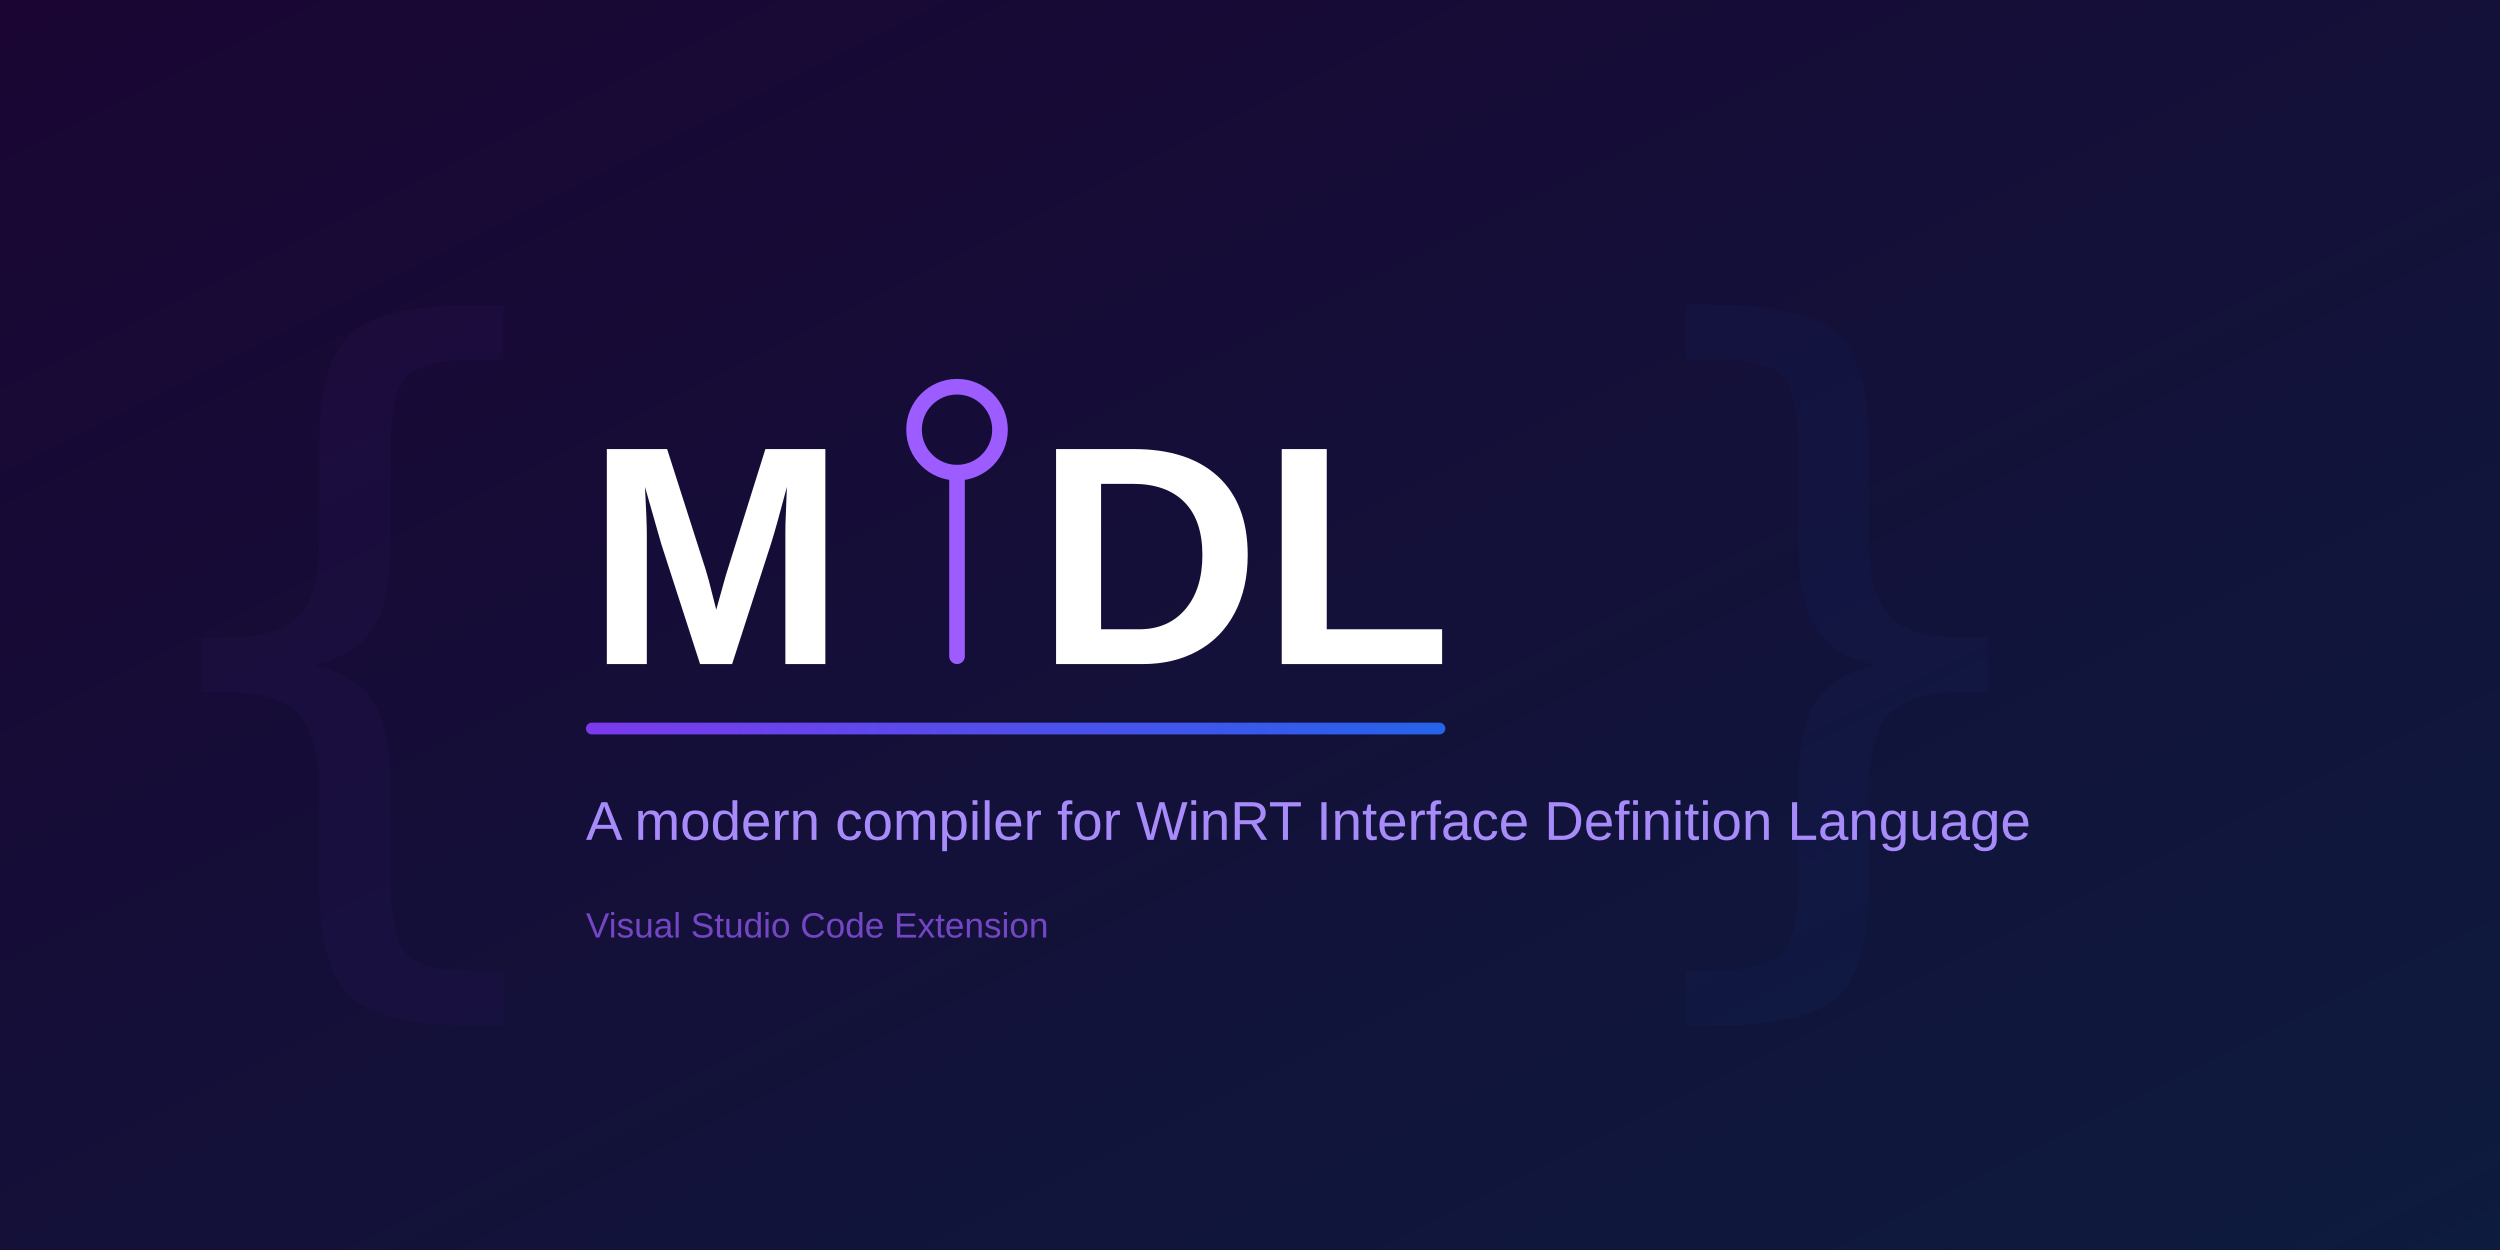
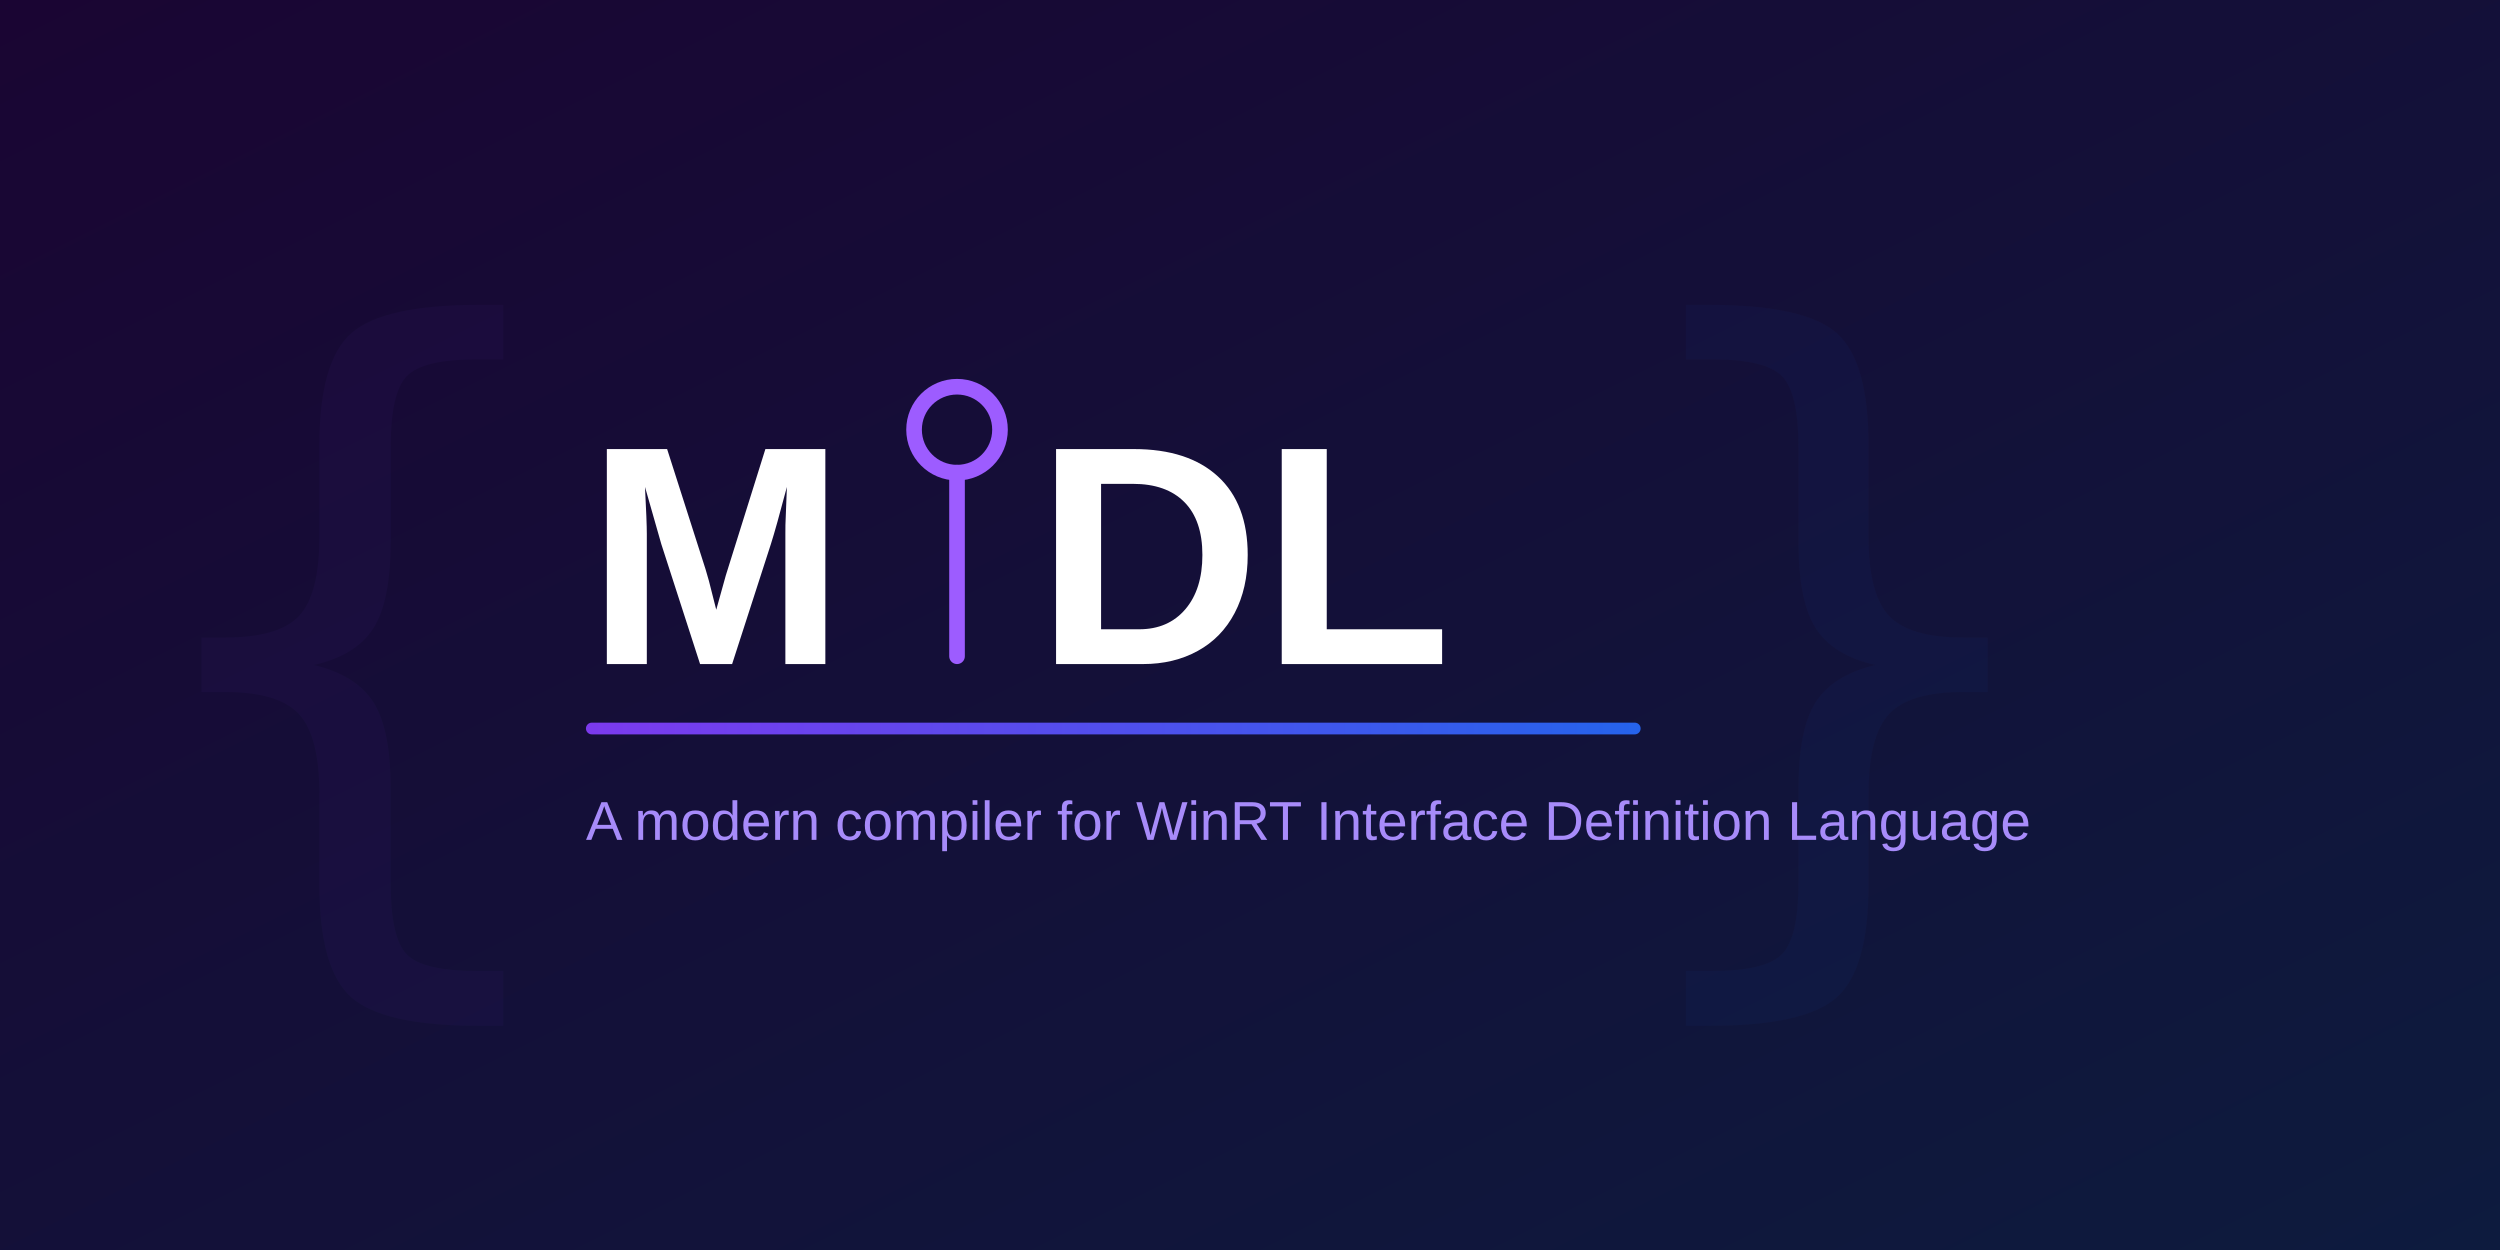
<svg xmlns="http://www.w3.org/2000/svg" width="1280" height="640" viewBox="0 0 1280 640">
  <defs>
    <linearGradient id="bg" x1="0" y1="0" x2="1" y2="1">
      <stop offset="0%" stop-color="#1a0533" />
      <stop offset="100%" stop-color="#0d1b3e" />
    </linearGradient>
    <linearGradient id="accent" x1="0" y1="0" x2="1" y2="0">
      <stop offset="0%" stop-color="#7C3AED" />
      <stop offset="100%" stop-color="#2563EB" />
    </linearGradient>
  </defs>
  <rect width="1280" height="640" fill="url(#bg)" />
  <text x="60" y="460" font-family="Consolas, monospace" font-size="400" font-weight="200" fill="#7C3AED" opacity="0.04">{</text>
  <text x="820" y="460" font-family="Consolas, monospace" font-size="400" font-weight="200" fill="#2563EB" opacity="0.04">}</text>
  <text x="300" y="340" font-family="Arial, sans-serif" font-size="160" font-weight="900" fill="#ffffff">M</text>
  <circle cx="490" cy="220" r="22" fill="none" stroke="#9D5CFF" stroke-width="8" />
  <line x1="490" y1="242" x2="490" y2="336" stroke="#9D5CFF" stroke-width="8" stroke-linecap="round" />
  <text x="530" y="340" font-family="Arial, sans-serif" font-size="160" font-weight="900" fill="#ffffff">DL</text>
-   <rect x="300" y="370" width="440" height="6" rx="3" fill="url(#accent)" />
+   <rect x="300" y="370" width="540" height="6" rx="3" fill="url(#accent)" />
  <text x="300" y="430" font-family="Arial, sans-serif" font-size="28" font-weight="400" fill="#a78bfa">A modern compiler for WinRT Interface Definition Language</text>
-   <text x="300" y="480" font-family="Arial, sans-serif" font-size="18" fill="#9D5CFF" opacity="0.7">Visual Studio Code Extension</text>
</svg>
